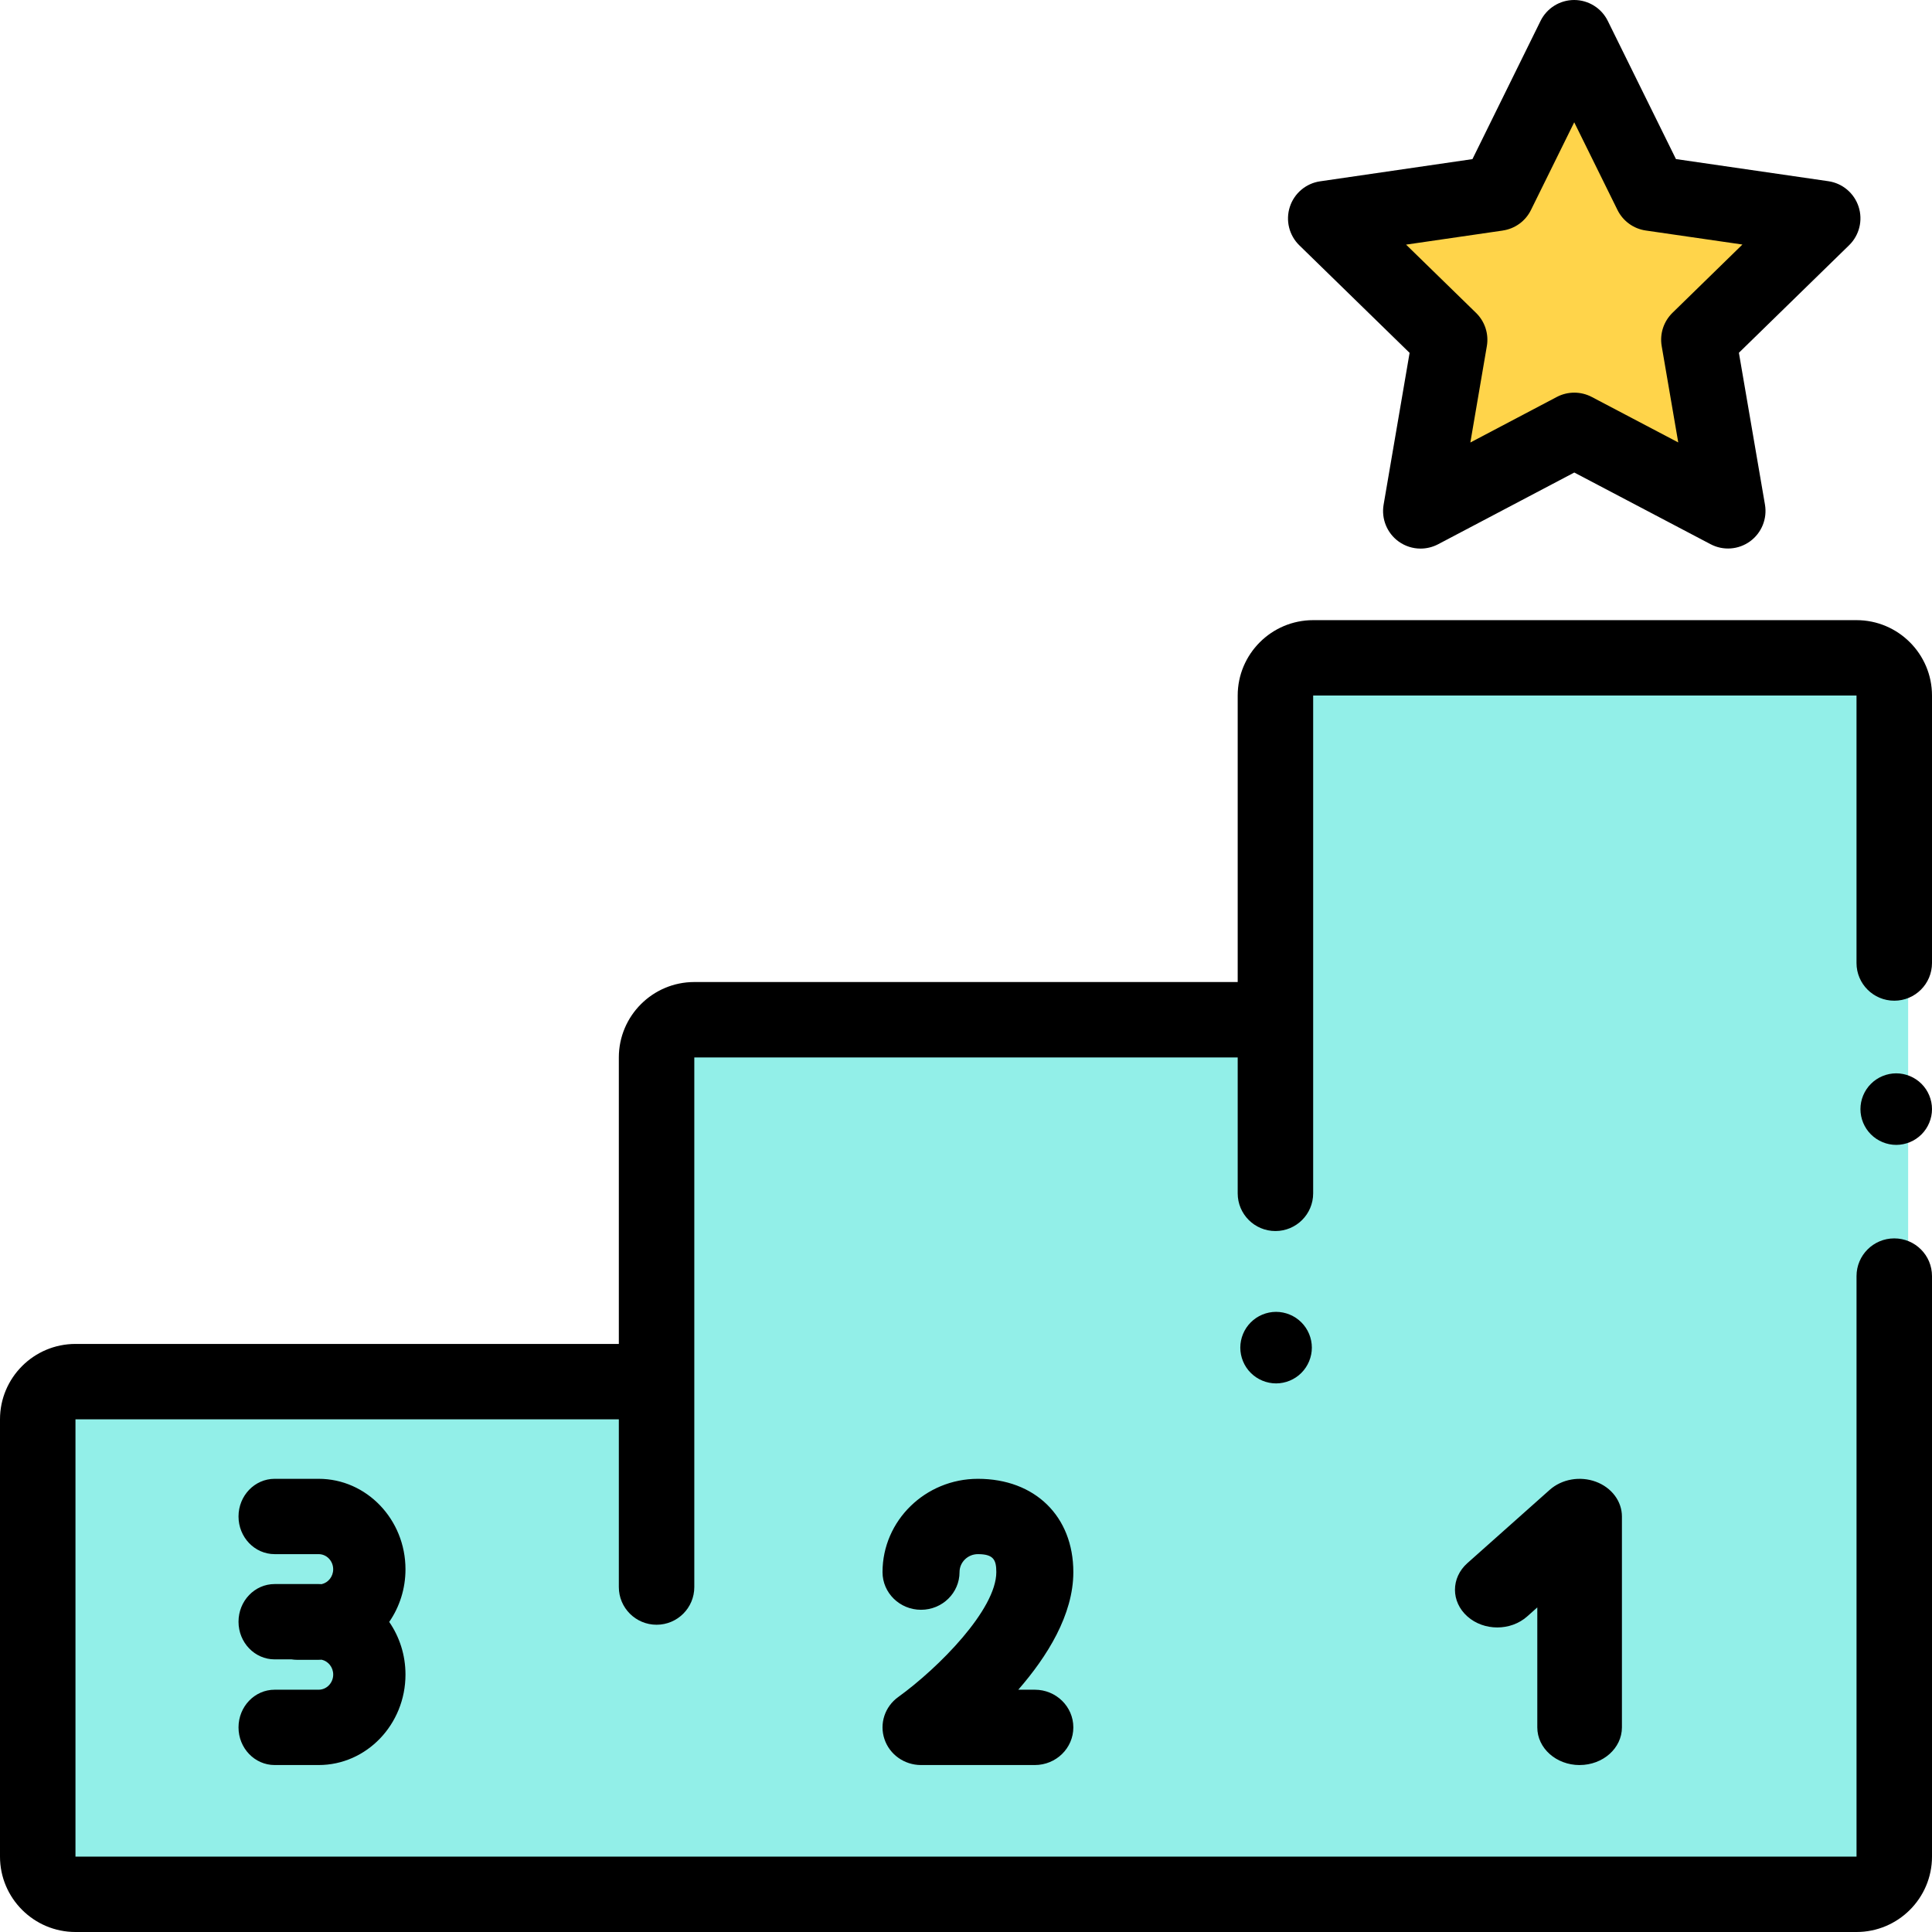
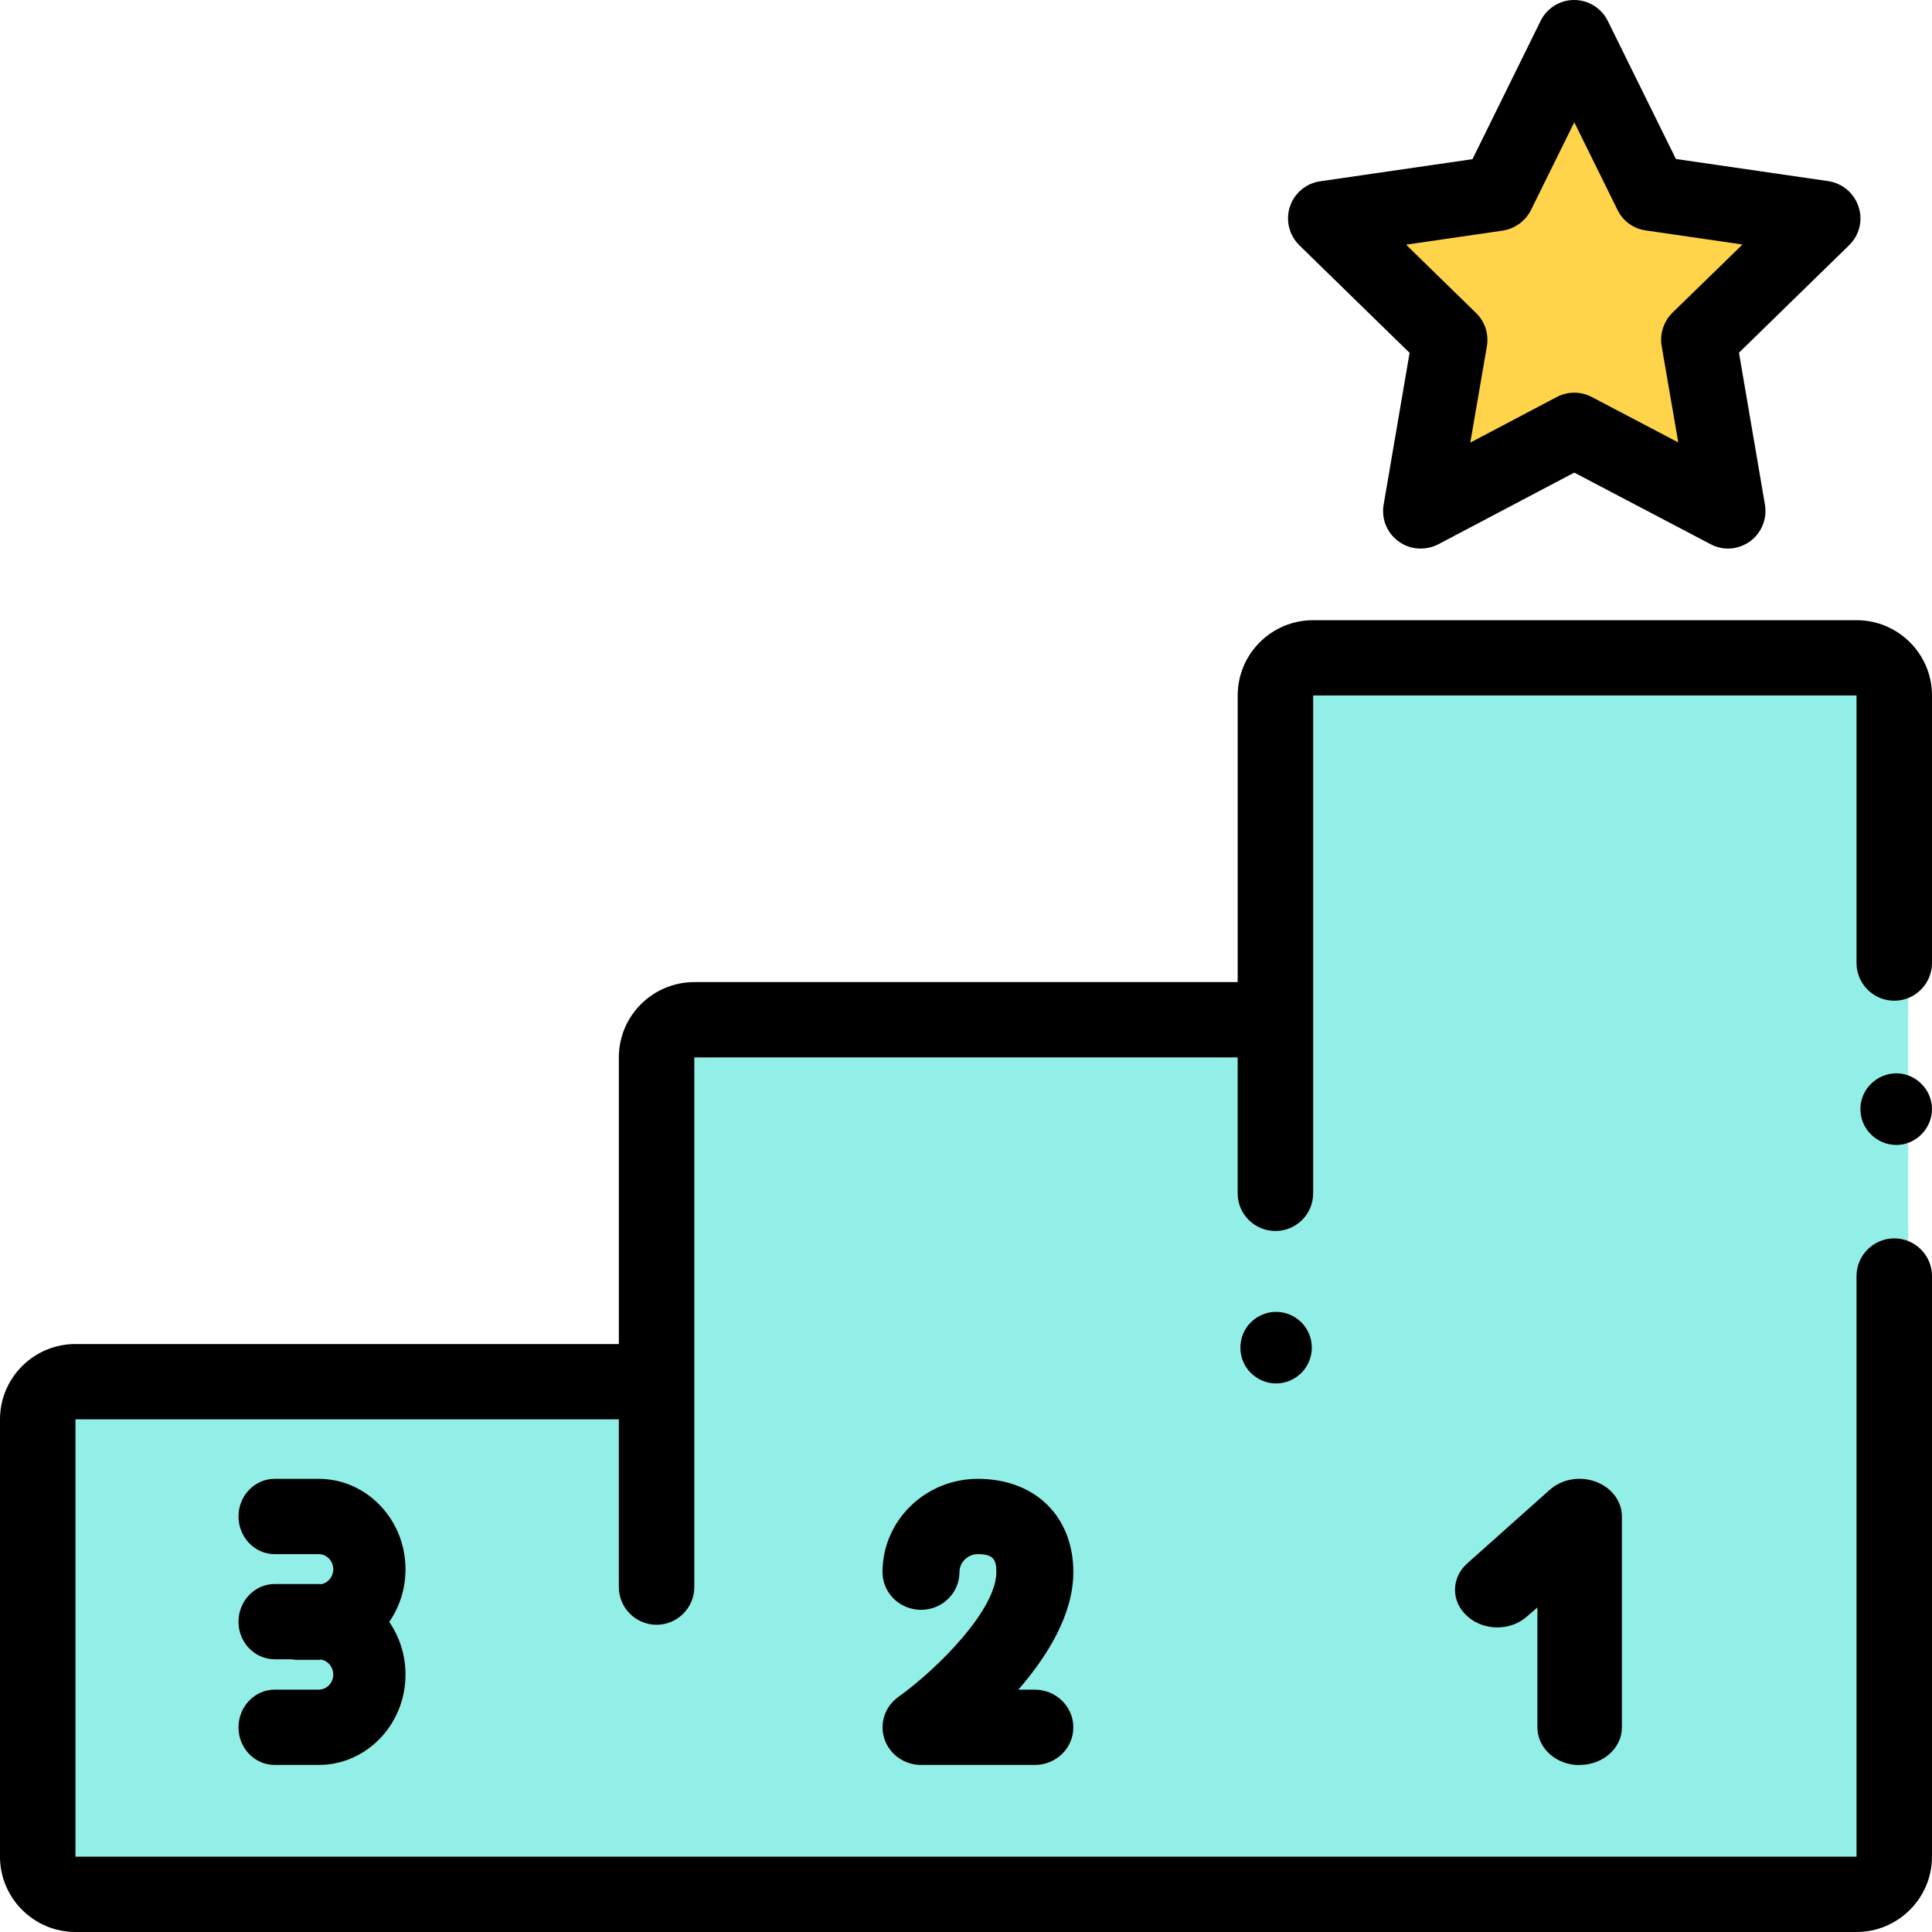
- <svg xmlns="http://www.w3.org/2000/svg" width="81" height="81" viewBox="0 0 81 81">
-   <g fill="none" fill-rule="evenodd">
-     <g fill-rule="nonzero">
-       <g>
-         <path fill="#92EFE8" d="M54 29.585v12.05c0 .875-.71 1.585-1.585 1.585h-22.83c-.875 0-1.585.71-1.585 1.585v12.049c0 .875-.71 1.585-1.585 1.585H3.585c-.875 0-1.585.71-1.585 1.585v18.39C2 79.29 2.71 80 3.585 80h74.83C79.29 80 80 79.29 80 78.415v-48.83C80 28.71 79.29 28 78.415 28h-22.83C54.71 28 54 28.71 54 29.585z" transform="translate(-124 -238) translate(124 238)" />
-         <path fill="#FFD44A" d="M65.998 2L69.09 8.582 76 9.636 71.001 14.761 72.183 21.997 66.002 18.582 59.823 22 61.001 14.764 56 9.642 62.91 8.584z" transform="translate(-124 -238) translate(124 238)" />
-         <path fill="#000" d="M77.836 26H55.055c-1.745 0-3.164 1.418-3.164 3.16v12.012H29.109c-1.744 0-3.164 1.418-3.164 3.161v12.012H3.165C1.418 56.345 0 57.763 0 59.505V77.84C0 79.582 1.42 81 3.164 81h74.672C79.58 81 81 79.582 81 77.84V53.5c0-.873-.708-1.58-1.582-1.58-.874 0-1.582.707-1.582 1.58v24.34H3.164V59.505h22.781v7.033c0 .873.709 1.58 1.582 1.58.874 0 1.582-.707 1.582-1.58V44.334h22.782v5.698c0 .873.708 1.58 1.582 1.58.873 0 1.582-.707 1.582-1.58V29.16h22.78v11.215c0 .873.71 1.58 1.583 1.58.874 0 1.582-.707 1.582-1.58V29.161C81 27.418 79.58 26 77.836 26z" transform="translate(-124 -238) translate(124 238)" />
-         <path fill="#000" d="M79.5 45c-.394 0-.781.16-1.06.44-.28.279-.44.664-.44 1.06 0 .395.16.782.44 1.06.279.28.666.44 1.06.44s.781-.16 1.06-.44c.28-.279.44-.666.44-1.06 0-.395-.16-.782-.44-1.06-.279-.28-.666-.44-1.06-.44zM59.098 14.794l-1.09 6.368c-.1.59.142 1.186.626 1.538.274.199.598.3.924.3.25 0 .501-.06.732-.18l5.713-3.009 5.714 3.005c.53.279 1.171.232 1.655-.12s.726-.949.625-1.539l-1.093-6.367 4.622-4.51c.428-.419.582-1.044.397-1.613-.185-.57-.677-.984-1.269-1.07l-6.389-.928L67.407.876C67.142.34 66.596 0 65.997 0c-.598 0-1.144.34-1.409.877l-2.855 5.794-6.388.931c-.592.086-1.084.502-1.268 1.071-.185.57-.03 1.194.398 1.612l4.623 4.509zm3.905-5.129c.512-.074.955-.396 1.183-.86L66 5.127l1.814 3.677c.23.464.672.786 1.184.86l4.054.588-2.933 2.863c-.37.362-.54.882-.452 1.393l.694 4.041-3.627-1.907c-.458-.24-1.005-.24-1.463 0l-3.626 1.91.692-4.042c.087-.51-.082-1.031-.453-1.392l-2.934-2.862 4.054-.59zM41 62c-2.206 0-4 1.755-4 3.912 0 .872.723 1.579 1.615 1.579.891 0 1.614-.707 1.614-1.579 0-.416.346-.754.771-.754.656 0 .771.243.771.754 0 1.563-2.406 4.004-4.113 5.237-.562.404-.795 1.116-.577 1.764.217.649.836 1.087 1.534 1.087h4.77c.892 0 1.615-.707 1.615-1.579s-.723-1.579-1.614-1.579h-.694C43.904 69.451 45 67.7 45 65.912 45 63.572 43.393 62 41 62zM66.226 74c.98 0 1.774-.707 1.774-1.579V63.58c0-.639-.432-1.214-1.095-1.459-.663-.244-1.426-.11-1.933.342l-3.452 3.073c-.693.617-.693 1.616 0 2.233.692.617 1.816.617 2.509 0l.423-.377v5.03c0 .872.794 1.579 1.774 1.579zM13.36 62h-1.845c-.837 0-1.515.707-1.515 1.579s.678 1.579 1.515 1.579h1.844c.337 0 .61.285.61.636 0 .305-.207.56-.483.622-.042-.002-.084-.004-.127-.004h-1.844c-.837 0-1.515.707-1.515 1.58 0 .871.678 1.578 1.515 1.578h.71c.07.01.142.018.215.018h.92c.042 0 .084-.002.126-.004.276.061.484.317.484.622 0 .35-.274.636-.61.636h-1.845c-.837 0-1.515.707-1.515 1.58 0 .871.678 1.578 1.515 1.578h1.844C15.367 74 17 72.298 17 70.206c0-.822-.253-1.584-.682-2.206.429-.622.682-1.384.682-2.206C17 63.702 15.367 62 13.36 62zM53.5 55c-.395 0-.782.16-1.06.44-.28.279-.44.666-.44 1.06 0 .395.16.782.44 1.06.279.28.666.44 1.06.44.395 0 .782-.16 1.06-.44.28-.279.44-.666.44-1.06 0-.395-.16-.782-.44-1.06-.279-.28-.666-.44-1.06-.44z" transform="translate(-124 -238) translate(124 238)" />
-       </g>
-     </g>
+ <svg xmlns="http://www.w3.org/2000/svg" width="45pt" height="45pt" viewBox="0 0 45 45" version="1.1">
+   <g id="surface1">
+     <path style=" stroke:none;fill-rule:nonzero;fill:rgb(57.255%,93.725%,90.98%);fill-opacity:1;" d="M 30 16.438 L 30 23.129 C 30 23.617 29.605 24.012 29.121 24.012 L 16.438 24.012 C 15.949 24.012 15.555 24.406 15.555 24.891 L 15.555 31.586 C 15.555 32.07 15.16 32.465 14.676 32.465 L 1.992 32.465 C 1.504 32.465 1.109 32.859 1.109 33.348 L 1.109 43.562 C 1.109 44.051 1.504 44.445 1.992 44.445 L 43.562 44.445 C 44.051 44.445 44.445 44.051 44.445 43.562 L 44.445 16.438 C 44.445 15.949 44.051 15.555 43.562 15.555 L 30.879 15.555 C 30.395 15.555 30 15.949 30 16.438 Z M 30 16.438 " />
+     <path style=" stroke:none;fill-rule:nonzero;fill:rgb(100%,83.137%,29.02%);fill-opacity:1;" d="M 36.664 1.109 L 38.383 4.77 L 42.223 5.352 L 39.445 8.199 L 40.102 12.219 L 36.668 10.324 L 33.234 12.223 L 33.891 8.203 L 31.109 5.355 L 34.949 4.77 Z M 36.664 1.109 " />
+     <path style=" stroke:none;fill-rule:nonzero;fill:rgb(0%,0%,0%);fill-opacity:1;" d="M 43.242 14.445 L 30.586 14.445 C 29.617 14.445 28.828 15.23 28.828 16.199 L 28.828 22.875 L 16.172 22.875 C 15.203 22.875 14.414 23.66 14.414 24.629 L 14.414 31.305 L 1.758 31.305 C 0.789 31.305 0 32.09 0 33.059 L 0 43.246 C 0 44.211 0.789 45 1.758 45 L 43.242 45 C 44.211 45 45 44.211 45 43.246 L 45 29.723 C 45 29.238 44.605 28.844 44.121 28.844 C 43.637 28.844 43.242 29.238 43.242 29.723 L 43.242 43.246 L 1.758 43.246 L 1.758 33.059 L 14.414 33.059 L 14.414 36.965 C 14.414 37.449 14.809 37.844 15.293 37.844 C 15.777 37.844 16.172 37.449 16.172 36.965 L 16.172 24.629 L 28.828 24.629 L 28.828 27.797 C 28.828 28.281 29.223 28.672 29.707 28.672 C 30.191 28.672 30.586 28.281 30.586 27.797 L 30.586 16.199 L 43.242 16.199 L 43.242 22.43 C 43.242 22.914 43.637 23.309 44.121 23.309 C 44.605 23.309 45 22.914 45 22.43 L 45 16.199 C 45 15.23 44.211 14.445 43.242 14.445 Z M 43.242 14.445 " />
+     <path style=" stroke:none;fill-rule:nonzero;fill:rgb(0%,0%,0%);fill-opacity:1;" d="M 44.168 25 C 43.949 25 43.734 25.09 43.578 25.246 C 43.422 25.398 43.332 25.613 43.332 25.832 C 43.332 26.055 43.422 26.27 43.578 26.422 C 43.734 26.578 43.949 26.668 44.168 26.668 C 44.387 26.668 44.602 26.578 44.754 26.422 C 44.91 26.266 45 26.051 45 25.832 C 45 25.613 44.91 25.398 44.754 25.246 C 44.602 25.09 44.387 25 44.168 25 Z M 32.832 8.219 L 32.227 11.758 C 32.172 12.086 32.305 12.414 32.574 12.609 C 32.727 12.723 32.906 12.777 33.086 12.777 C 33.227 12.777 33.367 12.746 33.496 12.68 L 36.668 11.008 L 39.844 12.676 C 40.137 12.832 40.492 12.805 40.762 12.609 C 41.031 12.414 41.164 12.082 41.109 11.754 L 40.504 8.215 L 43.07 5.711 C 43.309 5.477 43.395 5.133 43.289 4.816 C 43.188 4.5 42.914 4.27 42.586 4.219 L 39.035 3.703 L 37.449 0.488 C 37.301 0.188 36.996 0 36.664 0 C 36.332 0 36.031 0.188 35.883 0.488 L 34.297 3.707 L 30.746 4.223 C 30.418 4.27 30.145 4.504 30.043 4.816 C 29.941 5.137 30.027 5.48 30.266 5.715 Z M 35 5.371 C 35.285 5.328 35.531 5.148 35.66 4.891 L 36.668 2.848 L 37.676 4.891 C 37.801 5.148 38.047 5.328 38.332 5.367 L 40.586 5.695 L 38.953 7.285 C 38.75 7.488 38.656 7.777 38.703 8.059 L 39.09 10.305 L 37.074 9.246 C 36.82 9.113 36.516 9.113 36.262 9.246 L 34.246 10.309 L 34.633 8.062 C 34.68 7.777 34.586 7.488 34.379 7.289 L 32.75 5.699 L 35.004 5.371 Z M 22.777 34.445 C 21.551 34.445 20.555 35.418 20.555 36.617 C 20.555 37.102 20.957 37.496 21.453 37.496 C 21.949 37.496 22.348 37.102 22.348 36.617 C 22.348 36.387 22.543 36.199 22.777 36.199 C 23.141 36.199 23.207 36.332 23.207 36.617 C 23.207 37.484 21.871 38.844 20.922 39.527 C 20.609 39.75 20.48 40.148 20.602 40.508 C 20.723 40.867 21.066 41.109 21.453 41.109 L 24.102 41.109 C 24.598 41.109 25 40.719 25 40.234 C 25 39.75 24.598 39.355 24.102 39.355 L 23.719 39.355 C 24.391 38.582 25 37.609 25 36.617 C 25 35.316 24.105 34.445 22.777 34.445 Z M 36.793 41.109 C 37.336 41.109 37.777 40.719 37.777 40.234 L 37.777 35.32 C 37.777 34.969 37.539 34.648 37.168 34.512 C 36.801 34.375 36.379 34.449 36.094 34.703 L 34.18 36.41 C 33.793 36.75 33.793 37.309 34.18 37.648 C 34.562 37.992 35.188 37.992 35.57 37.648 L 35.809 37.441 L 35.809 40.234 C 35.809 40.719 36.246 41.113 36.793 41.113 Z M 7.422 34.445 L 6.398 34.445 C 5.934 34.445 5.555 34.836 5.555 35.32 C 5.555 35.805 5.934 36.199 6.398 36.199 L 7.422 36.199 C 7.609 36.199 7.762 36.355 7.762 36.551 C 7.762 36.723 7.645 36.863 7.492 36.898 C 7.469 36.898 7.445 36.895 7.422 36.895 L 6.398 36.895 C 5.934 36.895 5.555 37.289 5.555 37.773 C 5.555 38.258 5.934 38.648 6.398 38.648 L 6.793 38.648 C 6.832 38.656 6.871 38.66 6.91 38.66 L 7.422 38.66 C 7.445 38.66 7.469 38.66 7.492 38.656 C 7.645 38.691 7.762 38.832 7.762 39.004 C 7.762 39.199 7.609 39.355 7.422 39.355 L 6.398 39.355 C 5.934 39.355 5.555 39.75 5.555 40.234 C 5.555 40.719 5.934 41.109 6.398 41.109 L 7.422 41.109 C 8.539 41.109 9.445 40.164 9.445 39.004 C 9.445 38.547 9.305 38.125 9.066 37.777 C 9.305 37.434 9.445 37.008 9.445 36.551 C 9.445 35.391 8.539 34.445 7.422 34.445 Z M 29.723 30.555 C 29.504 30.555 29.289 30.645 29.133 30.801 C 28.977 30.953 28.891 31.172 28.891 31.391 C 28.891 31.609 28.977 31.824 29.133 31.977 C 29.289 32.133 29.504 32.223 29.723 32.223 C 29.941 32.223 30.156 32.133 30.312 31.977 C 30.465 31.824 30.555 31.609 30.555 31.391 C 30.555 31.168 30.465 30.953 30.312 30.801 C 30.156 30.645 29.941 30.555 29.723 30.555 Z M 29.723 30.555 " />
  </g>
</svg>
